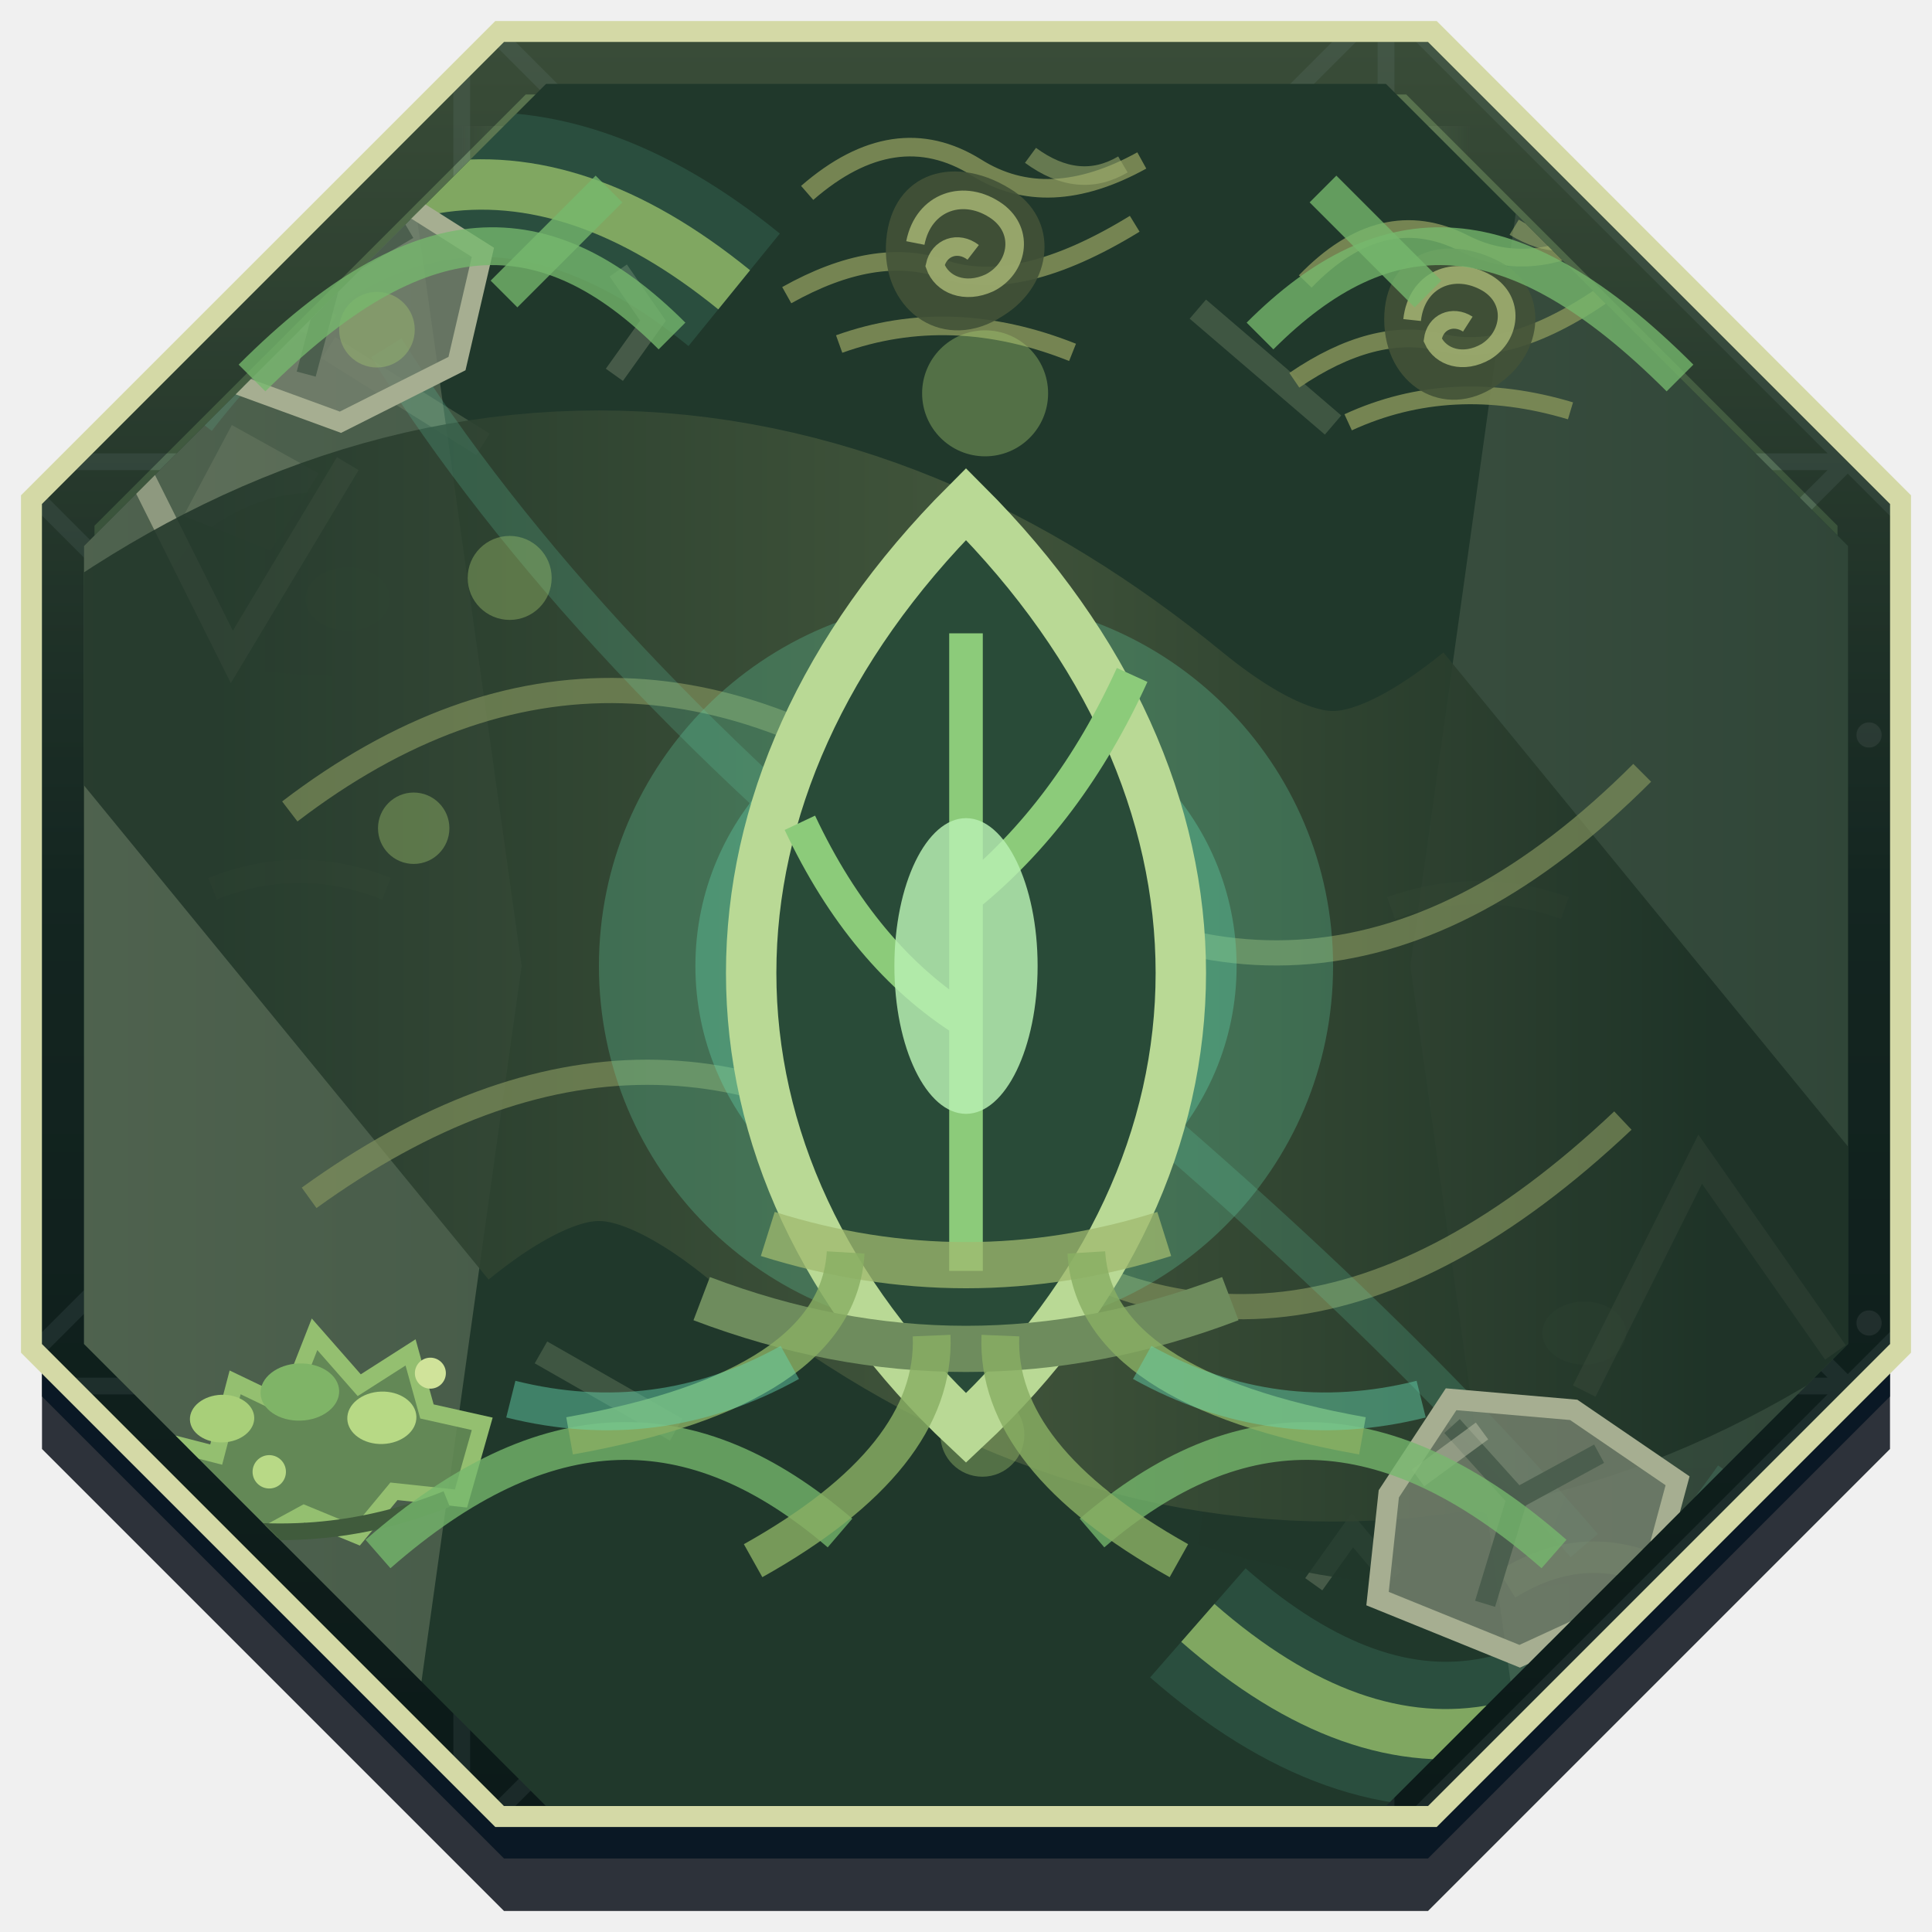
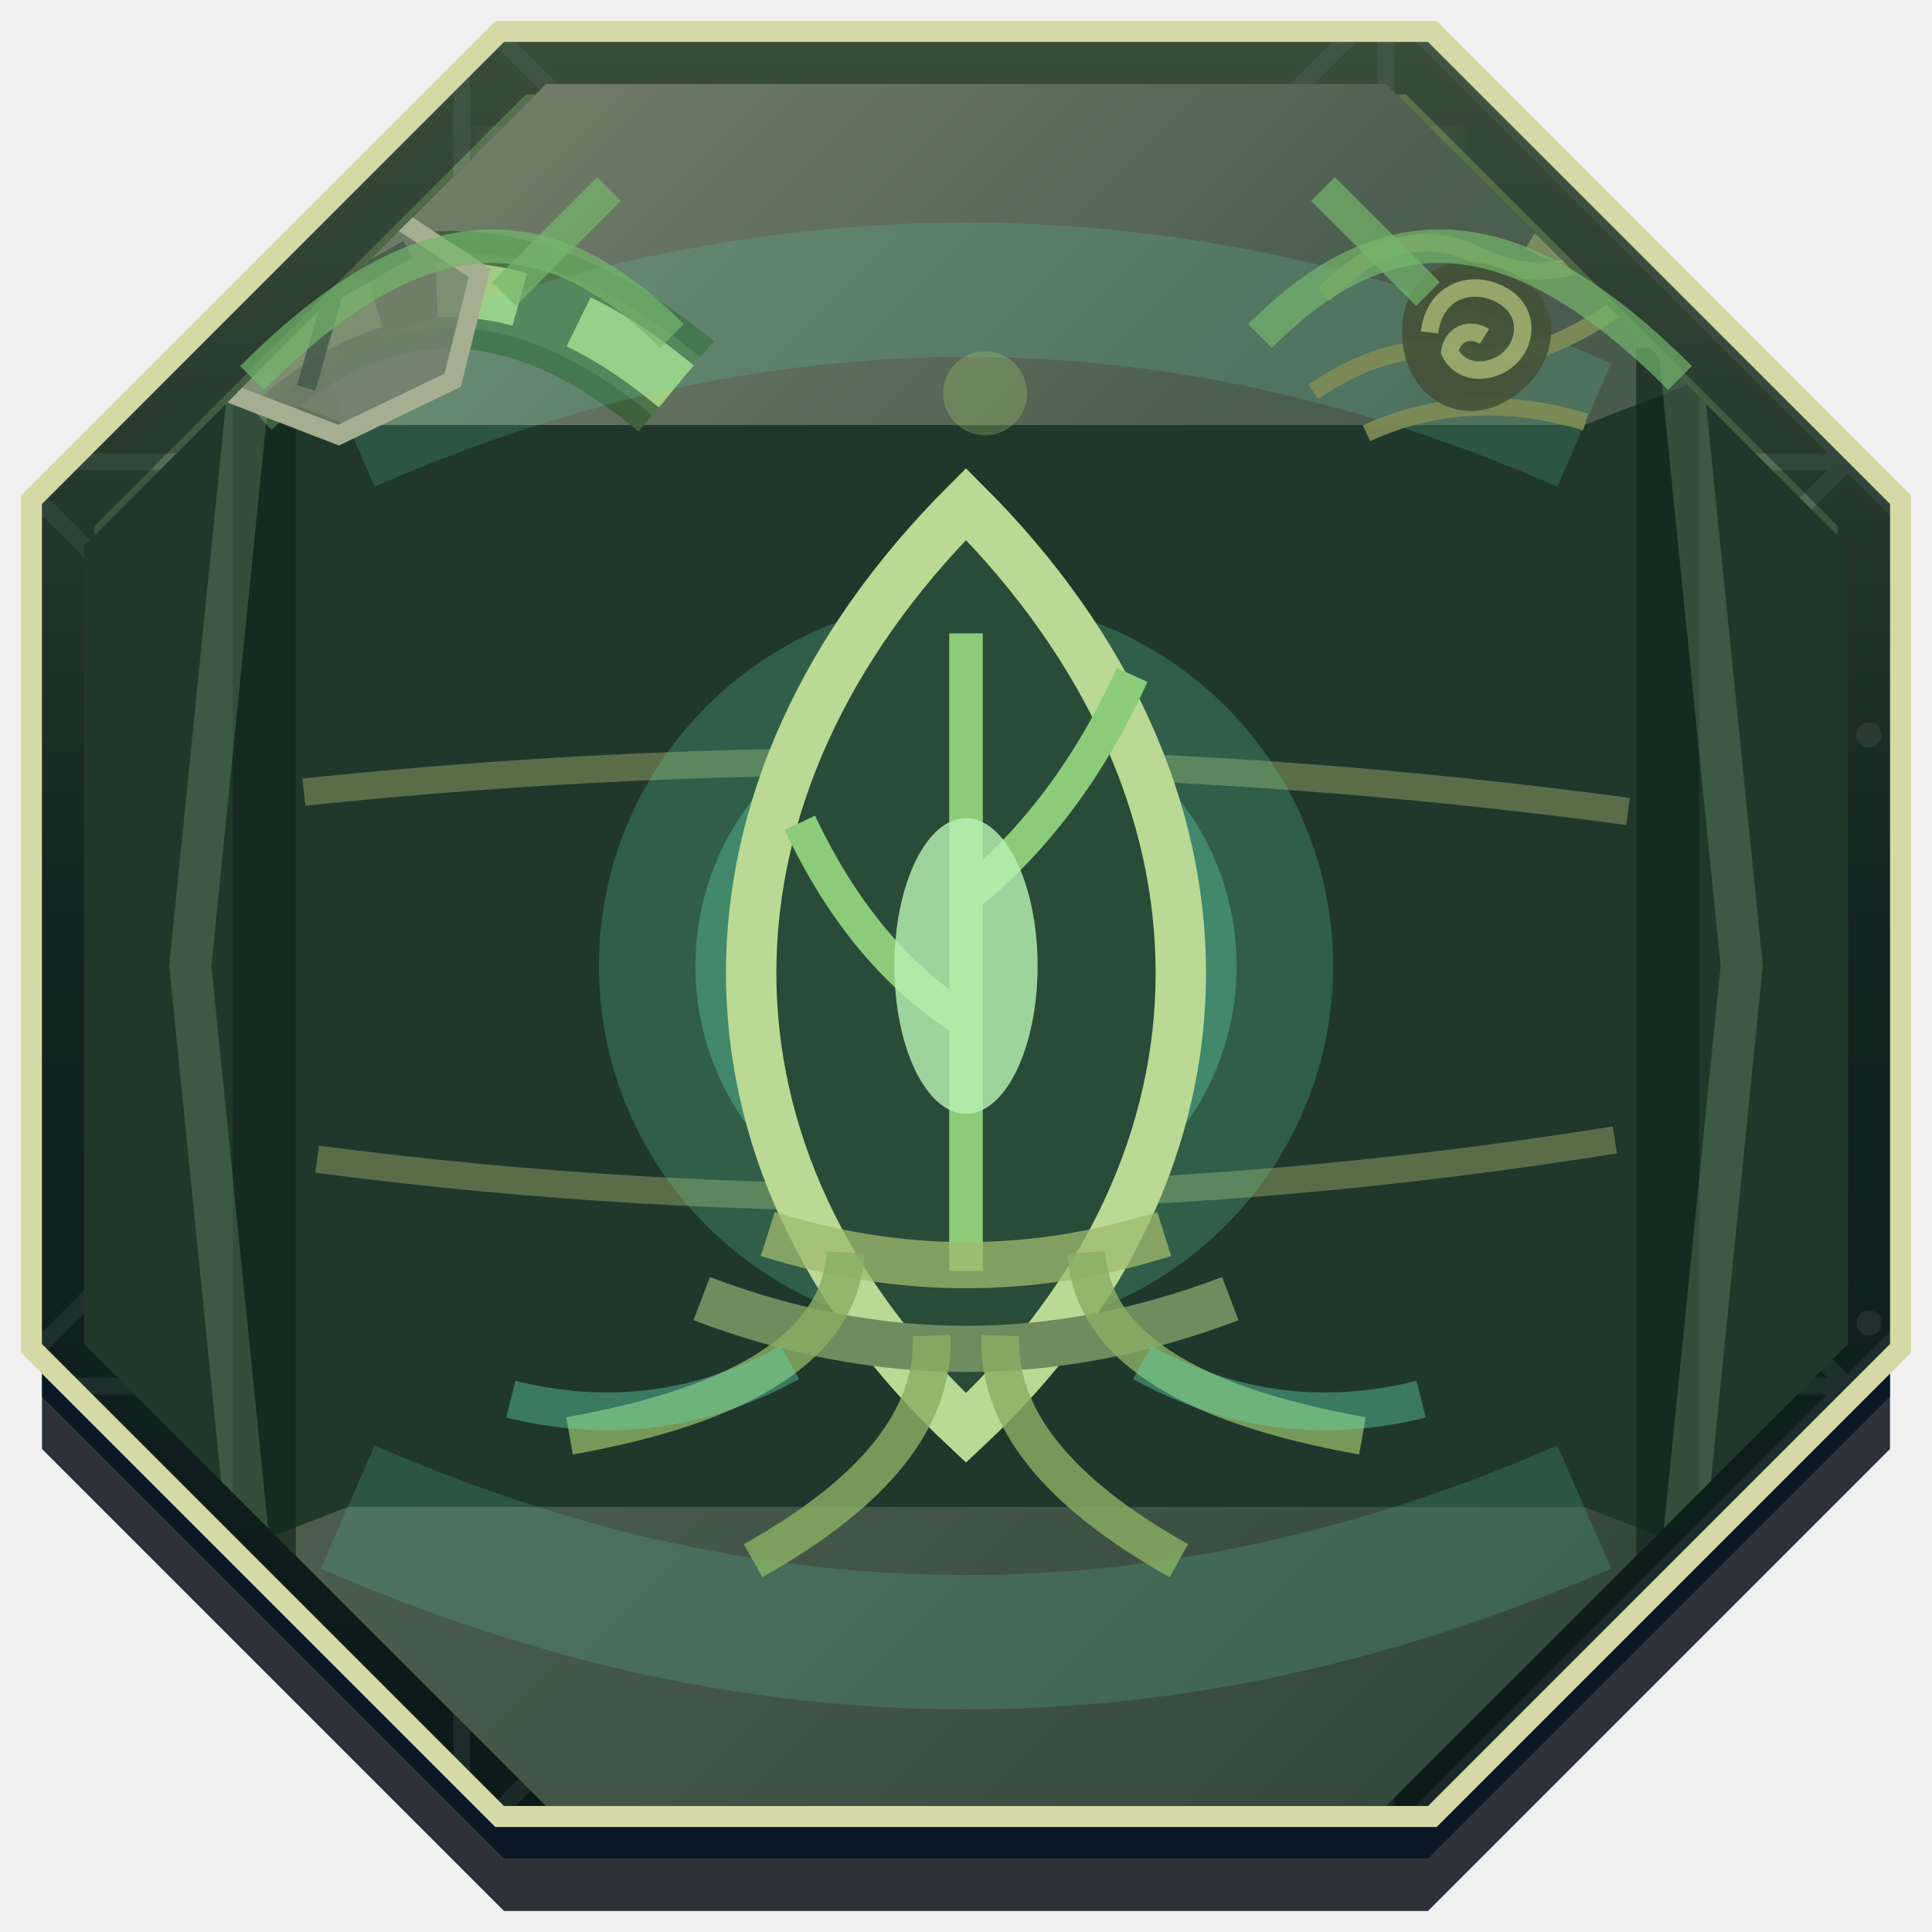
<svg xmlns="http://www.w3.org/2000/svg" width="184" height="184" viewBox="0 0 92 92" role="img" aria-label="M7 icon-container normal" data-style="m11-enchanted-forest@0.1.0" data-geometry-shape="chamfered-angular" data-corner-radius="2" data-end-cap-depth="22">
  <defs>
    <linearGradient id="m11-icon-container-92x92-normal-plate" x1="0" y1="0" x2="0" y2="1">
      <stop offset="0" stop-color="#5C7650" />
      <stop offset=".48" stop-color="#20382B" />
      <stop offset="1" stop-color="#13251E" />
    </linearGradient>
    <linearGradient id="m11-icon-container-92x92-normal-primary" x1="0" y1="0" x2="0" y2="1">
      <stop offset="0" stop-color="#F1E8C8" />
      <stop offset=".45" stop-color="#66D9B2" />
      <stop offset="1" stop-color="#2A856F" />
    </linearGradient>
    <linearGradient id="m11-icon-container-92x92-normal-energy" x1="0" y1="0" x2="1" y2="0">
      <stop offset="0" stop-color="#B8E0A5" stop-opacity="0" />
      <stop offset=".5" stop-color="#B8E0A5" stop-opacity=".86" />
      <stop offset="1" stop-color="#B8E0A5" stop-opacity="0" />
    </linearGradient>
    <pattern id="m11-icon-container-92x92-normal-grain" width="28" height="28" patternUnits="userSpaceOnUse">
      <circle cx="5" cy="7" r=".6" fill="#FFFFFF" fill-opacity=".12" />
      <circle cx="20" cy="15" r=".45" fill="#061321" fill-opacity=".2" />
    </pattern>
    <pattern id="m11-icon-container-92x92-normal-plate-pattern" width="44" height="44" patternUnits="userSpaceOnUse">
      <path d="M0 22H44M22 0V44M0 22L22 0 44 22 22 44Z" fill="none" stroke="#D8FBFF" stroke-opacity=".12" stroke-width=".8" />
    </pattern>
    <mask id="m11-icon-container-92x92-normal-mask">
      <path d="M24 2H68L90 24V64L68 86H24L2 64V24Z" fill="white" />
    </mask>
  </defs>
  <g opacity="1">
    <g id="m11-icon-container-92x92-normal-outer-shadow" data-layer="outer-shadow" transform="translate(0 5)">
      <path d="M24 2H68L90 24V64L68 86H24L2 64V24Z" fill="#020812" opacity=".82" />
    </g>
    <g id="m11-icon-container-92x92-normal-connected-depth" data-layer="connected-depth" transform="translate(0 2.5)">
      <path d="M24 2H68L90 24V64L68 86H24L2 64V24Z" fill="#071522" opacity=".9" />
    </g>
    <g id="m11-icon-container-92x92-normal-outer-frame" data-layer="outer-frame">
      <path d="M24 2H68L90 24V64L68 86H24L2 64V24Z" fill="#071421" stroke="#D4D9A6" stroke-width="2" stroke-linejoin="miter" />
    </g>
    <g id="m11-icon-container-92x92-normal-inner-plate-fill" data-layer="inner-plate-fill">
      <path d="M24 2H68L90 24V64L68 86H24L2 64V24Z" fill="url(#m11-icon-container-92x92-normal-plate)" />
    </g>
    <g id="m11-icon-container-92x92-normal-surface-grain" data-layer="surface-grain" data-material-source="m8-ice-grain" mask="url(#m11-icon-container-92x92-normal-mask)">
      <rect width="92" height="92" fill="url(#m11-icon-container-92x92-normal-grain)" />
    </g>
    <g id="m11-icon-container-92x92-normal-surface-pattern" data-layer="surface-pattern" data-material-source="m8-crystal-facet-pattern" mask="url(#m11-icon-container-92x92-normal-mask)">
      <rect width="92" height="92" fill="url(#m11-icon-container-92x92-normal-plate-pattern)" />
    </g>
    <g id="m11-icon-container-92x92-normal-side-bevel-shade" data-layer="side-bevel-shade" mask="url(#m11-icon-container-92x92-normal-mask)">
      <path d="M24 2H68L90 24V64L68 86H24L2 64V24Z" fill="none" stroke="#020812" stroke-opacity=".38" stroke-width="5" />
    </g>
    <g id="m11-icon-container-92x92-normal-top-bevel-highlight" data-layer="top-bevel-highlight" mask="url(#m11-icon-container-92x92-normal-mask)">
      <path d="M32 8H60" stroke="#FFFFFF" stroke-opacity=".55" stroke-width="3" stroke-linecap="square" />
    </g>
    <g id="m11-icon-container-92x92-normal-cold-edge-accent" data-layer="cold-edge-accent" data-material-source="m8-cold-edge-accent" mask="url(#m11-icon-container-92x92-normal-mask)">
      <rect x="22" y="6" width="48" height="8" fill="url(#m11-icon-container-92x92-normal-energy)" />
    </g>
    <g id="m11-icon-container-92x92-normal-ornament-decal" data-layer="ornament-decal" data-material-source="m7-ornament-marks" mask="url(#m11-icon-container-92x92-normal-mask)">
      <path d="M30 79h16M46 79h16" stroke="#E6FCFF" stroke-opacity=".5" stroke-width="2" />
    </g>
    <g id="m8-icon-container-crystal-focal" data-layer="crystal-focal" data-slot="editable-crystal-focal" aria-label="editable crystal focal">
      <path d="M46 31l12 15-12 15-12-15Z" fill="#A9F7FF" fill-opacity=".42" stroke="#E8FEFF" stroke-width="1.5" />
      <path d="M46 31v30M34 46h24" stroke="#D7FBFF" stroke-opacity=".8" />
      <path d="M46 36l7 10-7 10-7-10Z" fill="#FFFFFF" fill-opacity=".5" />
    </g>
    <g id="m11-icon-container-material-stack" data-layer="forest-material-stack" data-material-families="weathered-stone,dark-wood,moss-lichen">
      <path d="M26 4H66L88 26V64L66 86H26L4 64V26Z" fill="#20382B" />
    </g>
-     <g id="m11-icon-container-material-detail" data-layer="forest-material-detail" data-material-channels="stone-chips,wood-grain,moss-mask" data-detail-scale="component">
-       <path d="M15.64 16.56l7.36 4.6M57.04 14.72l6.44 5.52M25.76 64.4l6.44 3.68" stroke="#6B8063" stroke-width="1.2" stroke-opacity=".72" />
-     </g>
-     <g id="m11-icon-container-material-face-depth" data-layer="forest-material-face-depth" data-material-source="shared-face-geometry">
-       <clipPath id="m11-icon-container-face-clip">
+     <g id="m11-icon-container-integrated-material-regions" data-layer="forest-integrated-material-regions" data-integration="construction-profile-connected" data-variation-seed="51731" data-density-class="icon-container" data-cluster-budget="2" data-speckle-budget="1" data-ornament-budget="2" data-profile-stages="4" data-state-contract="stable-living-presence" data-state="normal">
+       <defs>
+         <linearGradient id="m11-icon-container-stone-construction-depth" x2="1" y2="1">
+           <stop stop-color="#BAC0A1" stop-opacity=".76" />
+           <stop offset=".42" stop-color="#697765" stop-opacity=".72" />
+           <stop offset="1" stop-color="#263C33" stop-opacity=".92" />
+         </linearGradient>
+         <linearGradient id="m11-icon-container-wood-construction-depth" x2=".8" y2=".2">
+           <stop stop-color="#172B21" />
+           <stop offset=".45" stop-color="#4A5B3D" />
+           <stop offset=".7" stop-color="#293C2C" />
+           <stop offset="1" stop-color="#12251C" />
+         </linearGradient>
+       </defs>
+       <clipPath id="m11-icon-container-construction-clip">
        <path d="M26 4H66L88 26V64L66 86H26L4 64V26Z" />
      </clipPath>
-       <g clip-path="url(#m11-icon-container-face-clip)">
-         <g data-layer="forest-weathered-stone">
-           <path d="M11.04 20.24l4.14 2.3 -2.3 3.68 -4.14 -1.656ZM70.84 67.16l4.6 1.84 -1.656 4.14 -4.784 -1.656Z" fill="#7C8D70" fill-opacity=".45" />
-           <path d="M29.44 12.88l1.656 2.392 -1.84 2.576M62.56 75.44l1.84 -2.576 1.932 2.3" fill="none" stroke="#9BA687" stroke-width="1" stroke-opacity=".55" />
+       <g clip-path="url(#m11-icon-container-construction-clip)">
+         <g data-layer="forest-wood-surface-region" data-material-family="wood" data-growth-vector="horizontal-action" data-construction-profile="growth-vector-body,tapered-relief,masked-termination">
+           <path data-layer="forest-wood-growth-body" d="M12.586 46H79.414" stroke="url(#m11-icon-container-wood-construction-depth)" stroke-width="57.0" stroke-linecap="round" />
+           <path data-layer="forest-wood-relief-bands" d="M14.473 37.72Q46 34.406 77.527 38.64M15.103 55.2Q46 59.246 76.897 54.28" fill="none" stroke="#8A9C61" stroke-width="1.3" stroke-opacity="0.54" />
        </g>
-         <g data-layer="forest-dark-wood-grain">
-           <path d="M10.12 42.32q4.14 -1.656 8.28 0M38.64 46.92q3.68 1.656 7.36 0M66.24 43.24q4.14 -1.472 8.28 0" fill="none" stroke="#72854C" stroke-width="1.1" stroke-opacity=".62" />
+         <g data-layer="forest-stone-surface-region" data-material-family="stone" data-construction-profile="structural-end-plate,contact-occlusion,light-facing-bevel">
+           <path d="M0 0H92V13.8L75.44 20.24 16.56 20.24 0 13.8ZM0 92H92V78.2L75.44 71.76 16.56 71.76 0 78.2Z" fill="url(#m11-icon-container-stone-construction-depth)" fill-opacity="0.86" />
+           <path data-layer="forest-stone-contact-occlusion" d="M12.586 16.56V75.44M79.414 16.56V75.44" stroke="#10241C" stroke-width="3" stroke-opacity=".65" />
+           <path data-layer="forest-stone-light-facing-bevel" d="M0 1H17.48M74.52 1H92" stroke="#D9D9B2" stroke-width="1.5" stroke-opacity="0.42" />
        </g>
-         <g data-layer="forest-moss-growth-mask" fill="#9BCB78" fill-opacity=".48">
-           <ellipse cx="16.56" cy="28.52" rx="2" ry="1.5" />
-           <ellipse cx="75.44" cy="63.48" rx="2" ry="1.5" />
+         <g data-layer="forest-moss-surface-region" data-material-family="moss" data-substrate="stone-wood-end-seam" data-construction-profile="anchored-substrate,irregular-transition,receiver-tint">
+           <path data-layer="forest-moss-substrate" d="M11.04 18.4Q21.16 9.2 32.2 18.4" fill="none" stroke="#3E613C" stroke-width="5.6" />
+           <path data-layer="forest-moss-coverage-transition" d="M11.04 18.4Q21.16 9.2 32.2 18.4" fill="none" stroke="#9AC979" stroke-width="2.6" stroke-dasharray="8 3 4 3" />
+         </g>
+         <g data-layer="forest-living-light-surface-response" data-material-family="living-light" data-light-response="state-bound-material-receivers" data-receiver-opacity="0.18" data-edge-opacity="0.18">
+           <path data-layer="forest-wood-light-receiver" d="M16.56 20.24Q46 7.36 75.44 20.24M16.56 71.76Q46 84.64 75.44 71.76" fill="none" stroke="#66D9B2" stroke-width="6.4" stroke-opacity="0.18" />
+           <path data-layer="forest-edge-light-receiver" d="M12.586 11.04L9.062 46 12.586 80.96M79.414 11.04L82.938 46 79.414 80.96" fill="none" stroke="#B8F0B2" stroke-width="2" stroke-opacity="0.18" />
+           <path data-layer="forest-moss-light-receiver" d="M11.04 18.4Q21.16 9.2 32.2 18.4" fill="none" stroke="#C4F3B7" stroke-width="3.6" stroke-opacity="0.13" />
        </g>
      </g>
    </g>
-     <g id="m11-icon-container-material-restraint" data-layer="forest-material-restraint" data-restraint="edge-anchored-low-opacity">
-       <clipPath id="m11-icon-container-restraint-clip">
-         <path d="M26 4H66L88 26V64L66 86H26L4 64V26Z" />
-       </clipPath>
-       <g clip-path="url(#m11-icon-container-restraint-clip)">
-         <path d="M0 0H92V92H0Z" fill="#20382B" fill-opacity=".42" />
-         <g data-layer="forest-moss-edge-anchor" fill="#20382B" fill-opacity=".78">
-           <path d="M9.2 25.76q5.52 -4.6 11.96 0q4.6 3.68 10.12 -.01l-2.76 4.6q-12.88 3.68 -23 -.02Z" />
-           <path d="M57.96 68.08q7.36 -5.52 15.64 -.01q7.36 3.68 12.88 -.03l-1.84 5.52q-14.72 4.14 -27.6 -.01Z" />
-         </g>
-         <path d="M7.36 15.64q4.14 -2.576 8.28 0M71.76 75.44q4.14 -2.576 8.28 0" fill="none" stroke="#9BCB78" stroke-width="1.5" stroke-opacity=".42" />
-       </g>
-     </g>
-     <g id="m11-icon-container-integrated-material-regions" data-layer="forest-integrated-material-regions" data-integration="edge-anchored-connected" data-variation-seed="51731">
-       <defs>
-         <linearGradient id="m11-icon-container-stone-depth" x2="1">
-           <stop stop-color="#9BA687" stop-opacity=".68" />
-           <stop offset="1" stop-color="#425548" stop-opacity=".72" />
-         </linearGradient>
-         <linearGradient id="m11-icon-container-wood-depth" x2="1">
-           <stop stop-color="#22372A" />
-           <stop offset=".5" stop-color="#45583D" />
-           <stop offset="1" stop-color="#1C3025" />
-         </linearGradient>
-       </defs>
-       <clipPath id="m11-icon-container-integrated-surface-clip">
-         <path d="M26 4H66L88 26V64L66 86H26L4 64V26Z" />
-       </clipPath>
-       <g clip-path="url(#m11-icon-container-integrated-surface-clip)">
-         <g data-layer="forest-stone-surface-region" data-material-family="stone" data-depth-response="faceted-edge-plates">
-           <path d="M0 0H18.4L24.84 46 18.4 92H0ZM92 0H73.6L67.16 46 73.6 92H92Z" fill="url(#m11-icon-container-stone-depth)" fill-opacity=".58" />
-           <path d="M4.6 18.4l6.44 12.88 5.52-9.2M75.44 66.24l5.52-11.04 6.44 9.2" fill="none" stroke="#C2C7A8" stroke-width="1.2" stroke-opacity=".55" />
-         </g>
-         <g data-layer="forest-wood-surface-region" data-material-family="wood" data-depth-response="recessed-grain-band">
-           <path d="M11.04 46Q28.52 31.688 46 46T80.96 46" fill="none" stroke="url(#m11-icon-container-wood-depth)" stroke-width="38.6" stroke-opacity=".88" />
-           <path d="M13.8 38.64Q29.44 26.68 46 39.56T78.2 36.8M14.72 57.04Q31.28 45.08 46 57.04T77.28 53.36" fill="none" stroke="#84945F" stroke-width="1.2" stroke-opacity=".66" />
-         </g>
-         <g data-layer="forest-moss-surface-region" data-material-family="moss" data-depth-response="edge-growth-light-catch">
-           <path d="M7.36 18.4Q20.24 1.84 34.96 13.8M57.04 77.28Q71.76 90.16 84.64 71.76" fill="none" stroke="#66D9B2" stroke-width="6.9" stroke-opacity=".14" />
-           <path d="M7.36 18.4Q20.24 1.84 34.96 13.8M57.04 77.28Q71.76 90.16 84.64 71.76" fill="none" stroke="#88AF64" stroke-width="2.4" stroke-opacity=".92" />
-         </g>
-         <g data-layer="forest-living-light-surface-response" data-material-family="living-light" data-light-response="root-linked-local">
-           <path d="M46 46Q27.6 31.28 18.4 16.56M46 46Q64.4 60.72 75.44 73.6" fill="none" stroke="#66D9B2" stroke-width="1.7" stroke-opacity=".2" />
-         </g>
-       </g>
-     </g>
-     <g id="m11-icon-container-authored-material-clusters" data-layer="forest-authored-material-clusters" data-material-families="stone,wood,moss" data-variation-seed="51731" data-cluster-count="5" data-cluster-scale="component" data-placement="component-aware">
+     <g id="m11-icon-container-authored-material-clusters" data-layer="forest-authored-material-clusters" data-material-families="stone,wood,moss" data-variation-seed="51731" data-cluster-count="2" data-cluster-scale="component" data-placement="construction-anchor-budgeted">
      <clipPath id="m11-icon-container-cluster-clip">
        <path d="M26 4H66L88 26V64L66 86H26L4 64V26Z" />
      </clipPath>
      <g clip-path="url(#m11-icon-container-cluster-clip)">
-         <g data-layer="forest-authored-cluster" data-cluster-kind="stone-chip" transform="translate(16.6 14.2) rotate(-4)">
-           <g data-layer="forest-stone-chip-cluster" data-material-family="stone" transform="scale(1.333)">
+         <g data-layer="forest-authored-cluster" data-cluster-kind="stone-chip" transform="translate(16.6 15.0) rotate(-3)">
+           <g data-layer="forest-stone-chip-cluster" data-material-family="stone" transform="scale(1.293)">
            <path d="M-4.8-1.2l2.2-3.1 4.1.5 3.4 2.5-1.2 3.9-4.3 1.8-4.7-2.1Z" fill="#75816E" fill-opacity=".82" stroke="#A6AE91" stroke-width="0.70" />
            <path d="M-2.6-3.4l2.1 2.5 2.8-1.4M-.5-.9l-1.2 3.5" fill="none" stroke="#495C4C" stroke-width="0.70" stroke-opacity=".9" />
            <path d="M-3.8-1.7l2.2-1.5" stroke="#C0C5A9" stroke-width="0.70" stroke-opacity=".48" />
          </g>
        </g>
-         <g data-layer="forest-authored-cluster" data-cluster-kind="wood-knot" transform="translate(69.4 14.6) rotate(-1)">
-           <g data-layer="forest-wood-knot-cluster" data-material-family="wood" transform="scale(1.204)">
-             <path d="M-6.5 2.8q3.2-2.1 5.8-1.4 2.9.8 7.1-2.2M-6-1.1q3.1-3.1 6.3-1.4 2.8 1.5 6.2-.7M-4.4 4.5q4.1-1.8 8.8-.3" fill="none" stroke="#7F8D57" stroke-width="0.70" stroke-opacity=".9" />
-             <path d="M-2.9.7c-.1-2.7 2.2-3.7 4.5-2.5 2 1 1.9 3.5.1 4.8-2.1 1.6-4.5.2-4.6-2.3Z" fill="#435238" fill-opacity=".9" />
-             <path d="M-1.8.5c.2-1.6 1.7-2.2 3-1.4 1.1.7.9 2.1-.1 2.7-.9.5-1.8.2-2.1-.5.1-.7.8-1 1.4-.6" fill="none" stroke="#A0AE70" stroke-width="0.70" stroke-opacity=".9" />
-             <path d="M2.3-3.1q1.9 1.2 3.5.1" fill="none" stroke="#A0AE70" stroke-width="0.70" stroke-opacity=".55" />
-           </g>
-         </g>
-         <g data-layer="forest-authored-cluster" data-cluster-kind="moss-lichen" transform="translate(14.8 68.2) rotate(-2)">
-           <g data-layer="forest-moss-lichen-cluster" data-material-family="moss" transform="scale(1.135)">
-             <path d="M-6.5 3.4l.8-3.1 1.7.5.9-3 2.1 1.1 1.3-3 1.8 2.2 2.2-1.3.6 2.5 2.3.6-1 3.1-2.8-.4-1.6 1.8-2.2-1-2.4 1.2-1.8-1.3Z" fill="#668E58" fill-opacity=".88" stroke="#94BF70" stroke-width="0.70" />
-             <ellipse cx="-3.7" cy="-.7" rx="1.35" ry="1" fill="#A8CF79" />
-             <ellipse cx="-.4" cy="-1.7" rx="1.65" ry="1.2" fill="#7FB467" />
-             <ellipse cx="3" cy="-.5" rx="1.45" ry="1.1" fill="#B7D985" />
-             <circle cx="5.1" cy="-2.3" r=".65" fill="#D0E39A" />
-             <circle cx="-1.8" cy="1.6" r=".7" fill="#B8D986" />
-             <path d="M-5.7 3.5q5.8 1.5 11.3-.5" fill="none" stroke="#405B3C" stroke-width="0.70" />
-           </g>
-         </g>
-         <g data-layer="forest-authored-cluster" data-cluster-kind="stone-chip" transform="translate(73.0 72.6) rotate(-2)">
-           <g data-layer="forest-stone-chip-cluster" data-material-family="stone" transform="scale(1.419)">
-             <path d="M-4.8-1.2l2.2-3.1 4.1.5 3.4 2.5-1.2 3.9-4.3 1.8-4.7-2.1Z" fill="#75816E" fill-opacity=".82" stroke="#A6AE91" stroke-width="0.70" />
-             <path d="M-2.6-3.4l2.1 2.5 2.8-1.4M-.5-.9l-1.2 3.5" fill="none" stroke="#495C4C" stroke-width="0.70" stroke-opacity=".9" />
-             <path d="M-3.8-1.7l2.2-1.5" stroke="#C0C5A9" stroke-width="0.70" stroke-opacity=".48" />
-           </g>
-         </g>
-         <g data-layer="forest-authored-cluster" data-cluster-kind="wood-knot" transform="translate(45.9 11.1) rotate(4)">
-           <g data-layer="forest-wood-knot-cluster" data-material-family="wood" transform="scale(1.263)">
+         <g data-layer="forest-authored-cluster" data-cluster-kind="wood-knot" transform="translate(70.2 15.2) rotate(-1)">
+           <g data-layer="forest-wood-knot-cluster" data-material-family="wood" transform="scale(1.187)">
            <path d="M-6.5 2.8q3.2-2.1 5.8-1.4 2.9.8 7.1-2.2M-6-1.1q3.1-3.1 6.3-1.4 2.8 1.5 6.2-.7M-4.4 4.5q4.1-1.8 8.8-.3" fill="none" stroke="#7F8D57" stroke-width="0.70" stroke-opacity=".9" />
            <path d="M-2.9.7c-.1-2.7 2.2-3.7 4.5-2.5 2 1 1.9 3.5.1 4.8-2.1 1.6-4.5.2-4.6-2.3Z" fill="#435238" fill-opacity=".9" />
            <path d="M-1.8.5c.2-1.6 1.7-2.2 3-1.4 1.1.7.9 2.1-.1 2.7-.9.5-1.8.2-2.1-.5.1-.7.8-1 1.4-.6" fill="none" stroke="#A0AE70" stroke-width="0.70" stroke-opacity=".9" />
            <path d="M2.3-3.1q1.9 1.2 3.5.1" fill="none" stroke="#A0AE70" stroke-width="0.70" stroke-opacity=".55" />
          </g>
        </g>
      </g>
    </g>
-     <g id="m11-icon-container-moss-variation" data-layer="forest-variation" data-variation-seed="51731" data-variation-baseline="false" fill="#A6CC72" fill-opacity=".38">
-       <circle cx="46.91" cy="18.73" r="3.0" />
-       <circle cx="45.56" cy="36.43" r="2.4" />
-       <circle cx="17.95" cy="15.70" r="1.8" />
-       <circle cx="24.27" cy="27.52" r="2.0" />
-       <circle cx="42.80" cy="49.85" r="2.0" />
-       <circle cx="46.78" cy="68.32" r="2.0" />
-       <circle cx="19.70" cy="39.44" r="1.7" />
+     <g id="m11-icon-container-moss-variation" data-layer="forest-variation" data-variation-seed="51731" data-variation-baseline="false" data-speckle-count="1" fill="#A6CC72" fill-opacity=".3">
+       <circle cx="46.91" cy="18.73" r="2.0" />
    </g>
-     <g id="m11-icon-container-leaf-vine-ornament" data-layer="forest-ornament" data-ornament="leaf-vine" data-ornament-count="4" fill="none" stroke="#76B86D" stroke-opacity=".78" stroke-width="1.8">
-       <path d="M12 18c8-8 14-8 20-2M80 18c-8-8-14-8-20-2M18 74c8-7 15-7 22-1M74 74c-8-7-15-7-22-1" />
+     <g id="m11-icon-container-leaf-vine-ornament" data-layer="forest-ornament" data-ornament="leaf-vine" data-ornament-count="2" fill="none" stroke="#76B86D" stroke-opacity=".68" stroke-width="1.6">
+       <path d="M12 18c8-8 14-8 20-2M80 18c-8-8-14-8-20-2" />
      <path d="M24 14l5-5M68 14l-5-5" />
    </g>
-     <g id="m11-icon-container-luminous-seed" data-layer="luminous-seed-focal" data-focal="m11-luminous-seed" data-halo-opacity=".40" data-halo-extent-ratio=".12">
-       <circle cx="46" cy="46" r="17.48" fill="#65D5A4" fill-opacity=".28" />
-       <circle cx="46" cy="46" r="11.886" fill="none" stroke="#66D9B2" stroke-width="2" stroke-opacity=".34" />
+     <g id="m11-icon-container-luminous-seed" data-layer="luminous-seed-focal" data-focal="m11-luminous-seed" data-focal-state="normal" data-state-contract="stable-living-presence" data-emitter-opacity="0.24" data-halo-opacity=".40" data-halo-extent-ratio=".12">
+       <circle cx="46" cy="46" r="17.48" fill="#65D5A4" fill-opacity="0.24" />
+       <circle cx="46" cy="46" r="11.886" fill="none" stroke="#66D9B2" stroke-width="2" stroke-opacity="0.34" />
      <path d="M46 24C59.64 37.64 59.64 55.24 46 68C32.36 55.24 32.36 37.64 46 24Z" fill="#294B38" stroke="#B9D995" stroke-width="2.4" />
      <path d="M46 30.16V60.52M46 42.7q4.91-3.96 7.911-10.56M46 48.64q-4.91-3.08-7.911-9.46" fill="none" stroke="#8CCB7A" stroke-width="1.6" />
-       <ellipse cx="46" cy="46" rx="3.41" ry="7.04" fill="#B8F0B2" fill-opacity=".84" />
+       <ellipse cx="46" cy="46" rx="3.41" ry="7.04" fill="#B8F0B2" fill-opacity="0.82" />
    </g>
    <g id="m11-icon-container-seed-support" data-layer="forest-focal-support" data-focal-depth="woven-root-cradle" fill="none" stroke="#6E8C5D" stroke-width="2.2">
      <path d="M33.414 61.84Q46 66.626 58.586 61.84" />
      <path d="M36.561 58.76Q46 61.732 55.439 58.76" stroke="#A0B96F" stroke-opacity=".75" />
    </g>
    <g id="m11-icon-container-seed-roots" data-layer="forest-focal-roots" data-focal-depth="seed-support-roots" fill="none" stroke="#89AE63" stroke-opacity=".82" stroke-width="1.8">
      <path d="M40.271 59.64Q39.882 66.102 27.122 68.374M51.729 59.64Q52.118 66.102 64.878 68.374M44.363 63.6Q44.602 69.423 35.862 74.318M47.637 63.6Q47.398 69.423 56.138 74.318" />
-       <path data-layer="forest-focal-light-interaction" d="M37.61 64.878Q31.317 68.374 24.325 66.626M54.39 64.878Q60.683 68.374 67.675 66.626" stroke="#66D9B2" stroke-opacity=".45" />
+       <path data-layer="forest-focal-light-interaction" d="M37.61 64.878Q31.317 68.374 24.325 66.626M54.39 64.878Q60.683 68.374 67.675 66.626" stroke="#66D9B2" stroke-opacity="0.40" />
    </g>
    <g id="m11-enchanted-forest-icon-container-content" data-layer="content" data-slot="editable-icon-container-content" data-safe-x="36" data-safe-y="8" data-safe-width="20" data-safe-height="74" />
  </g>
</svg>
